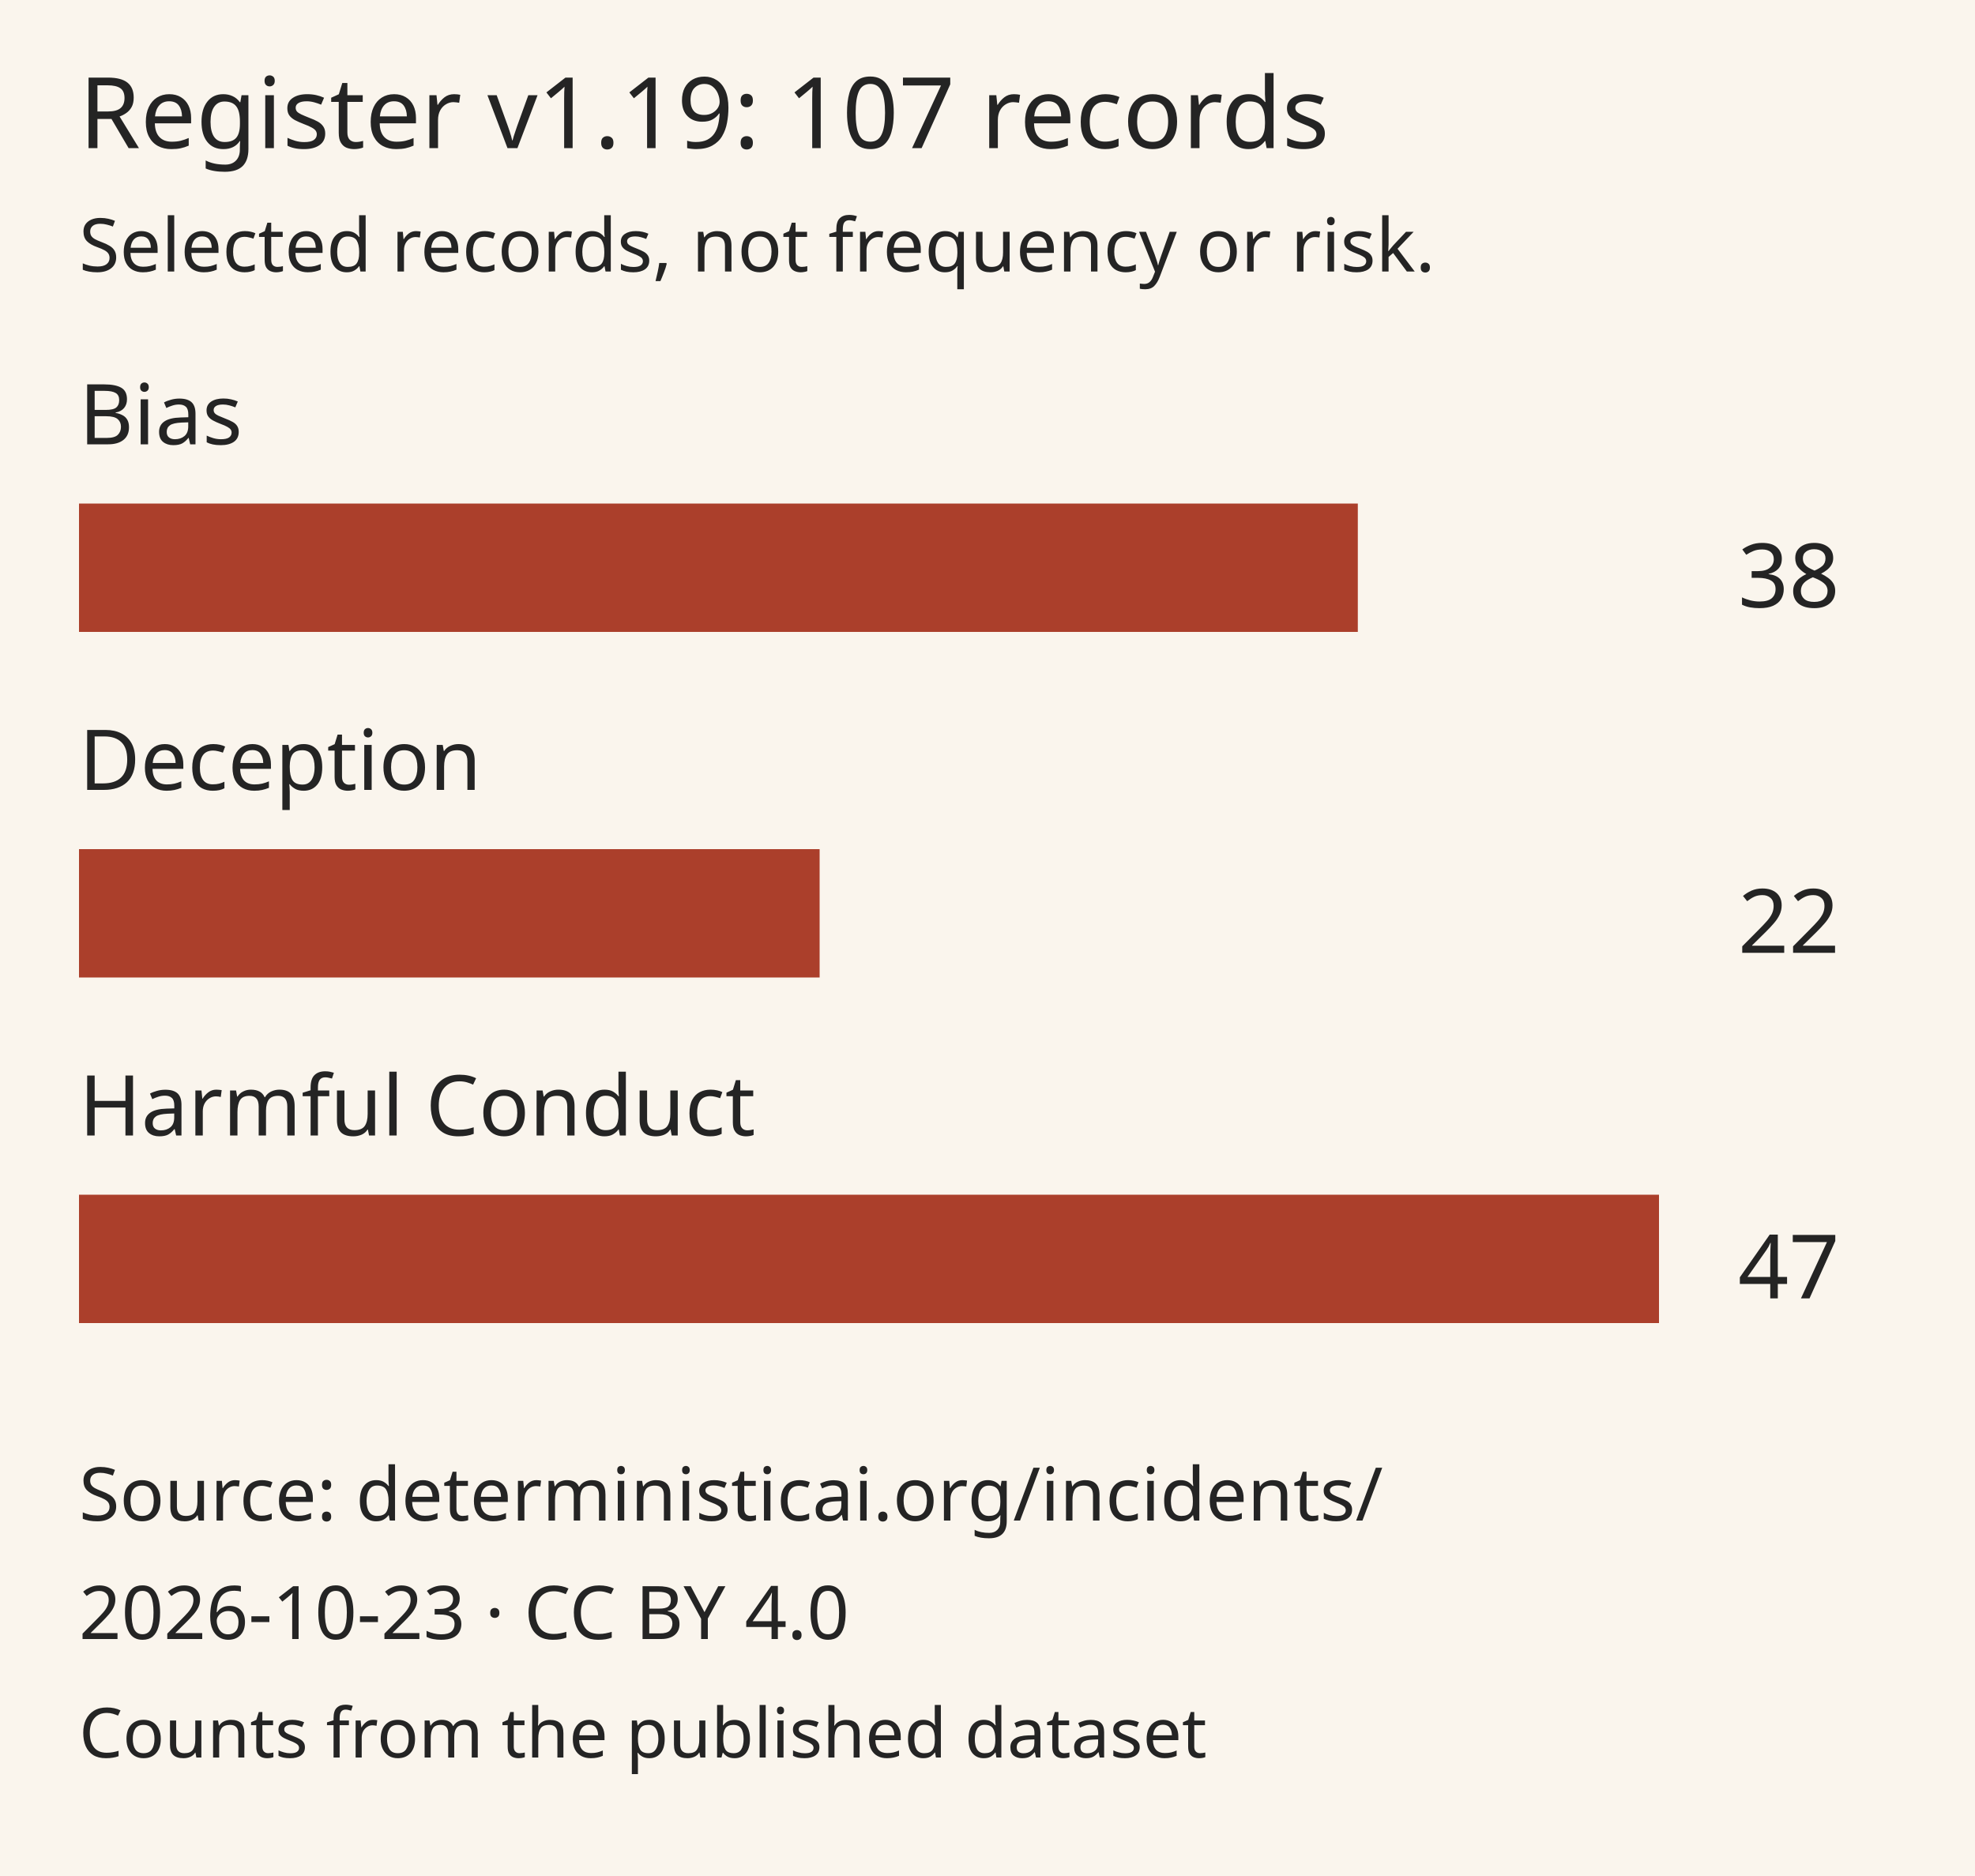
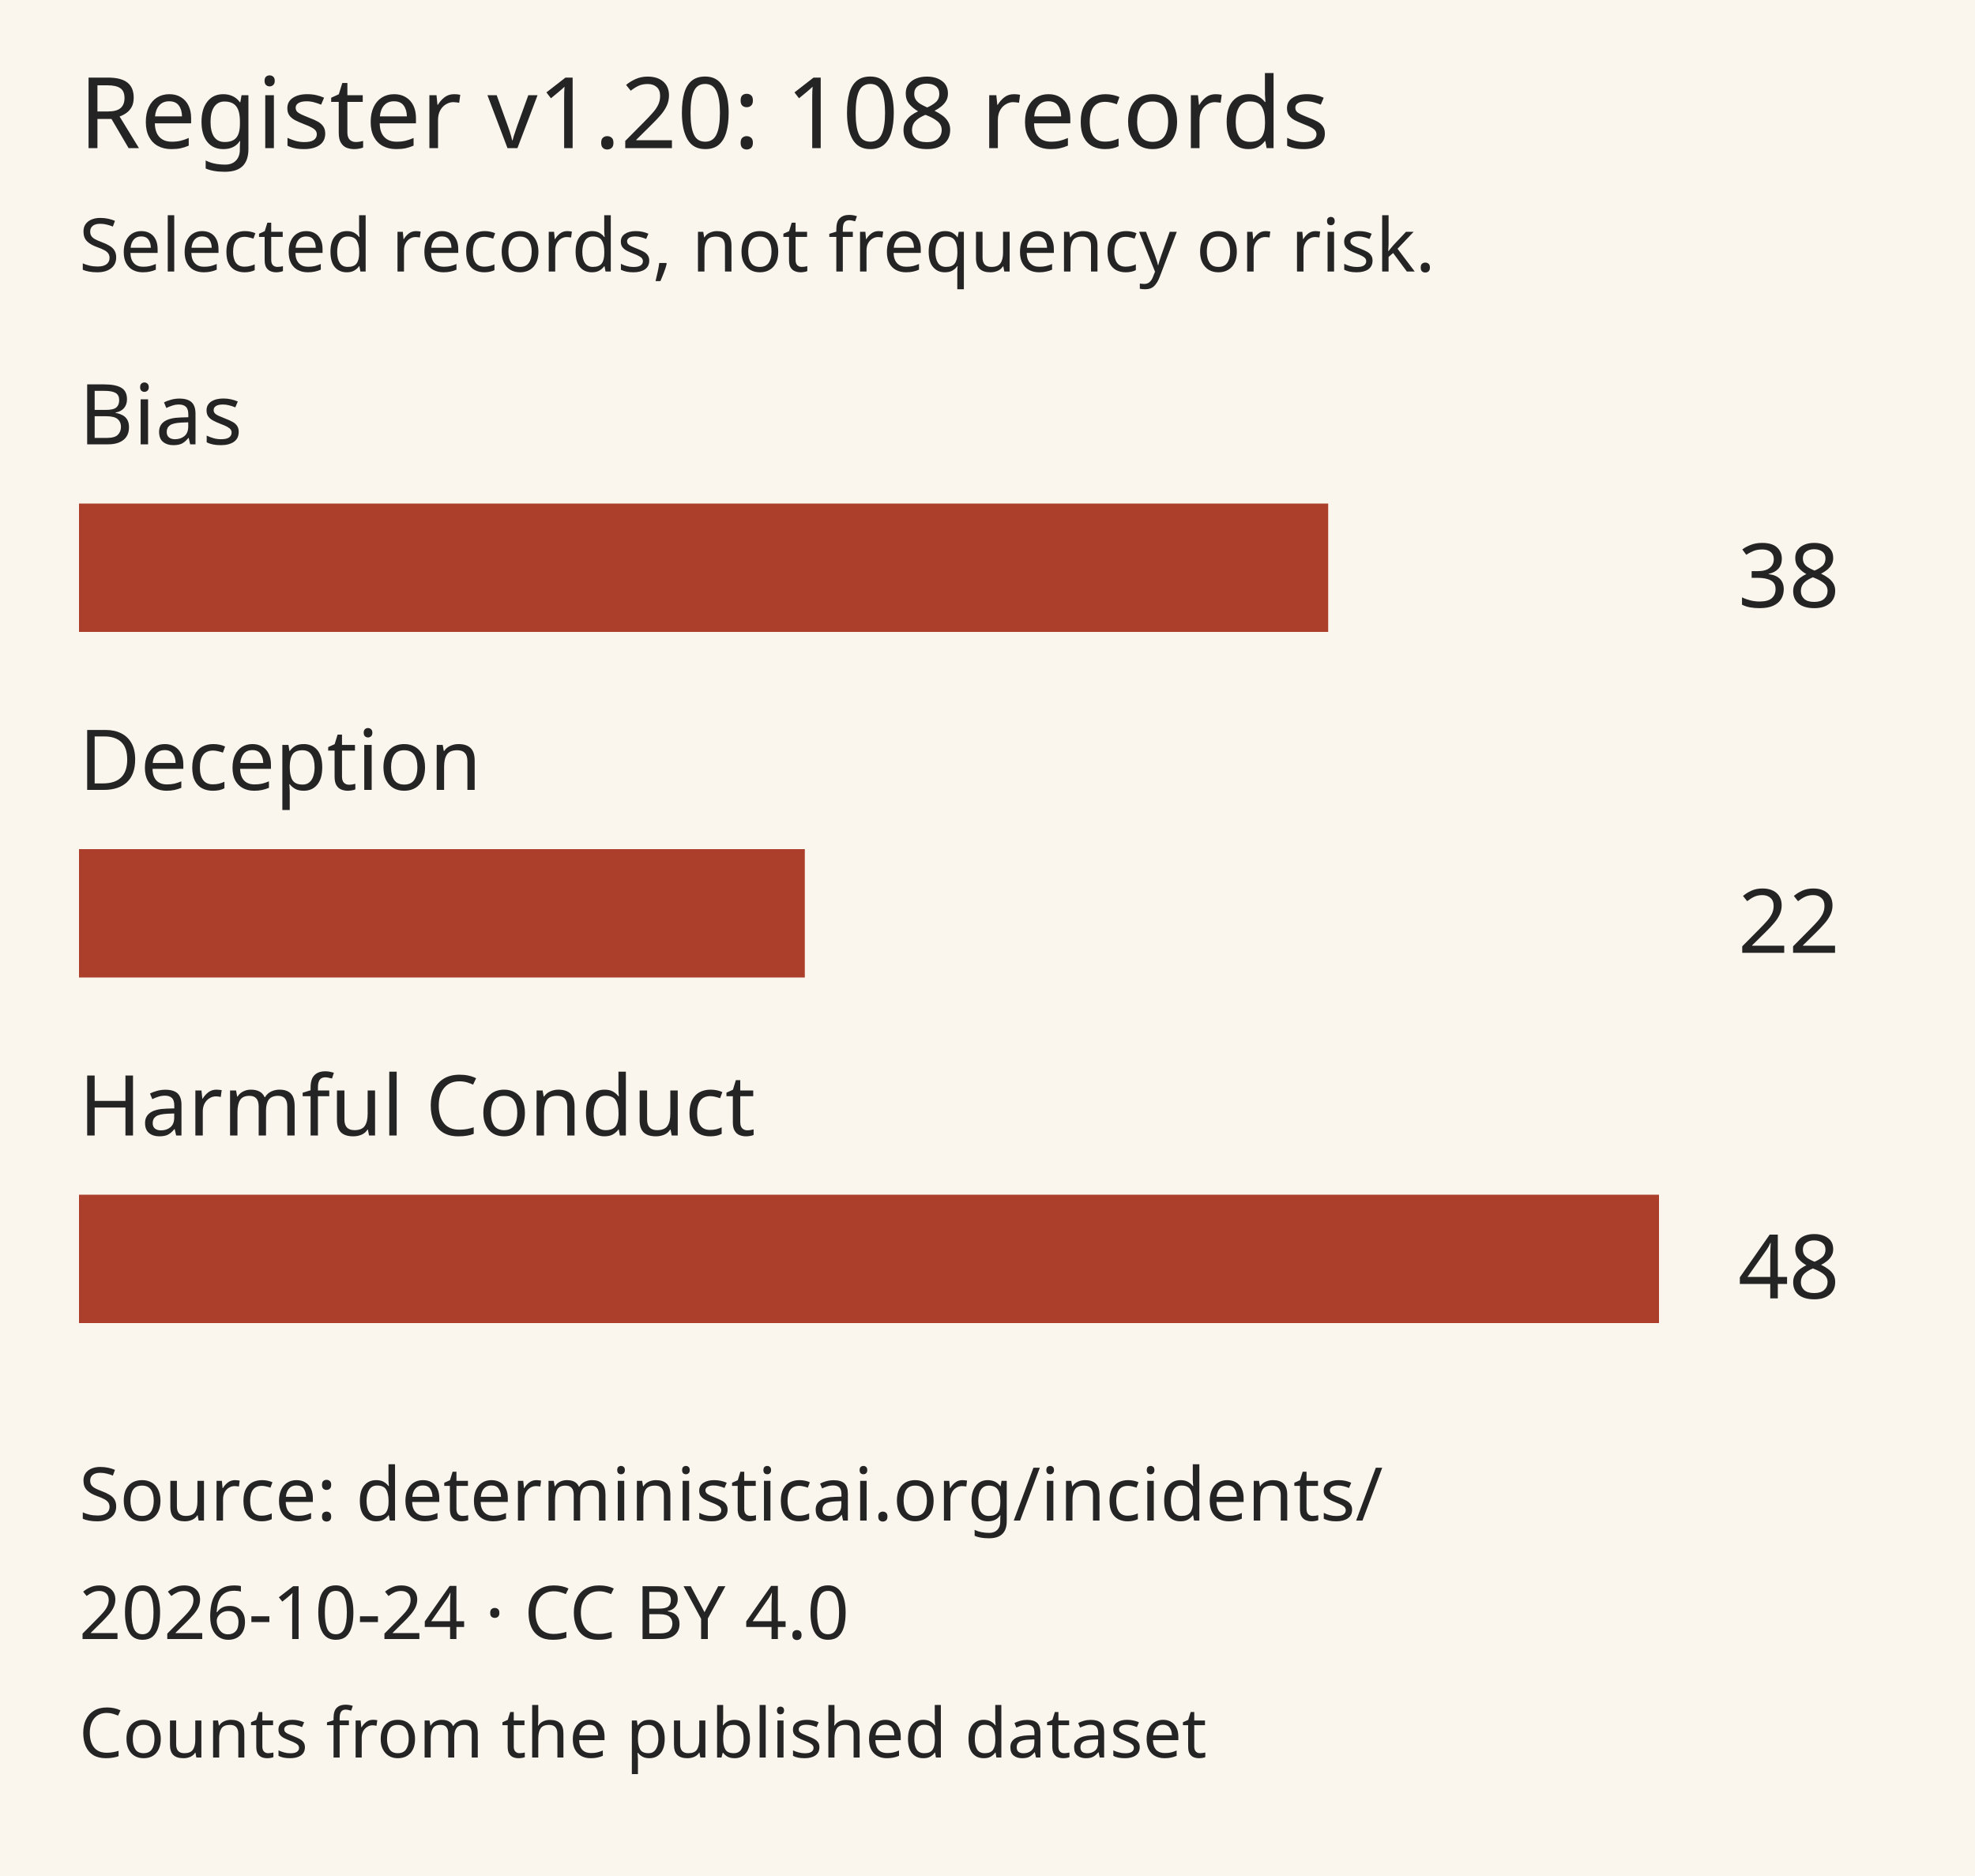
<svg xmlns="http://www.w3.org/2000/svg" viewBox="0 0 400 380">
  <rect width="400" height="380" fill="#faf5ed" />
  <g font-family="sans-serif" fill="#242424">
-     <text x="16" y="30" font-size="20">Register v1.19: 107 records</text>
+     <text x="16" y="30" font-size="20">Register v1.20: 108 records</text>
    <text x="16" y="55" font-size="15">Selected records, not frequency or risk.</text>
    <text x="16" y="90" font-size="17">Bias</text>
-     <rect x="16" y="102" width="259" height="26" fill="#ab3f2b" />
+     <rect x="16" y="102" width="253" height="26" fill="#ab3f2b" />
    <text x="352" y="123" font-size="18">38</text>
    <text x="16" y="160" font-size="17">Deception</text>
-     <rect x="16" y="172" width="150" height="26" fill="#ab3f2b" />
+     <rect x="16" y="172" width="147" height="26" fill="#ab3f2b" />
    <text x="352" y="193" font-size="18">22</text>
    <text x="16" y="230" font-size="17">Harmful Conduct</text>
    <rect x="16" y="242" width="320" height="26" fill="#ab3f2b" />
-     <text x="352" y="263" font-size="18">47</text>
+     <text x="352" y="263" font-size="18">48</text>
    <text x="16" y="308" font-size="15">Source: deterministicai.org/incidents/</text>
-     <text x="16" y="332" font-size="15">2026-10-23 · CC BY 4.0</text>
+     <text x="16" y="332" font-size="15">2026-10-24 · CC BY 4.0</text>
    <text x="16" y="356" font-size="14">Counts from the published dataset</text>
  </g>
</svg>
